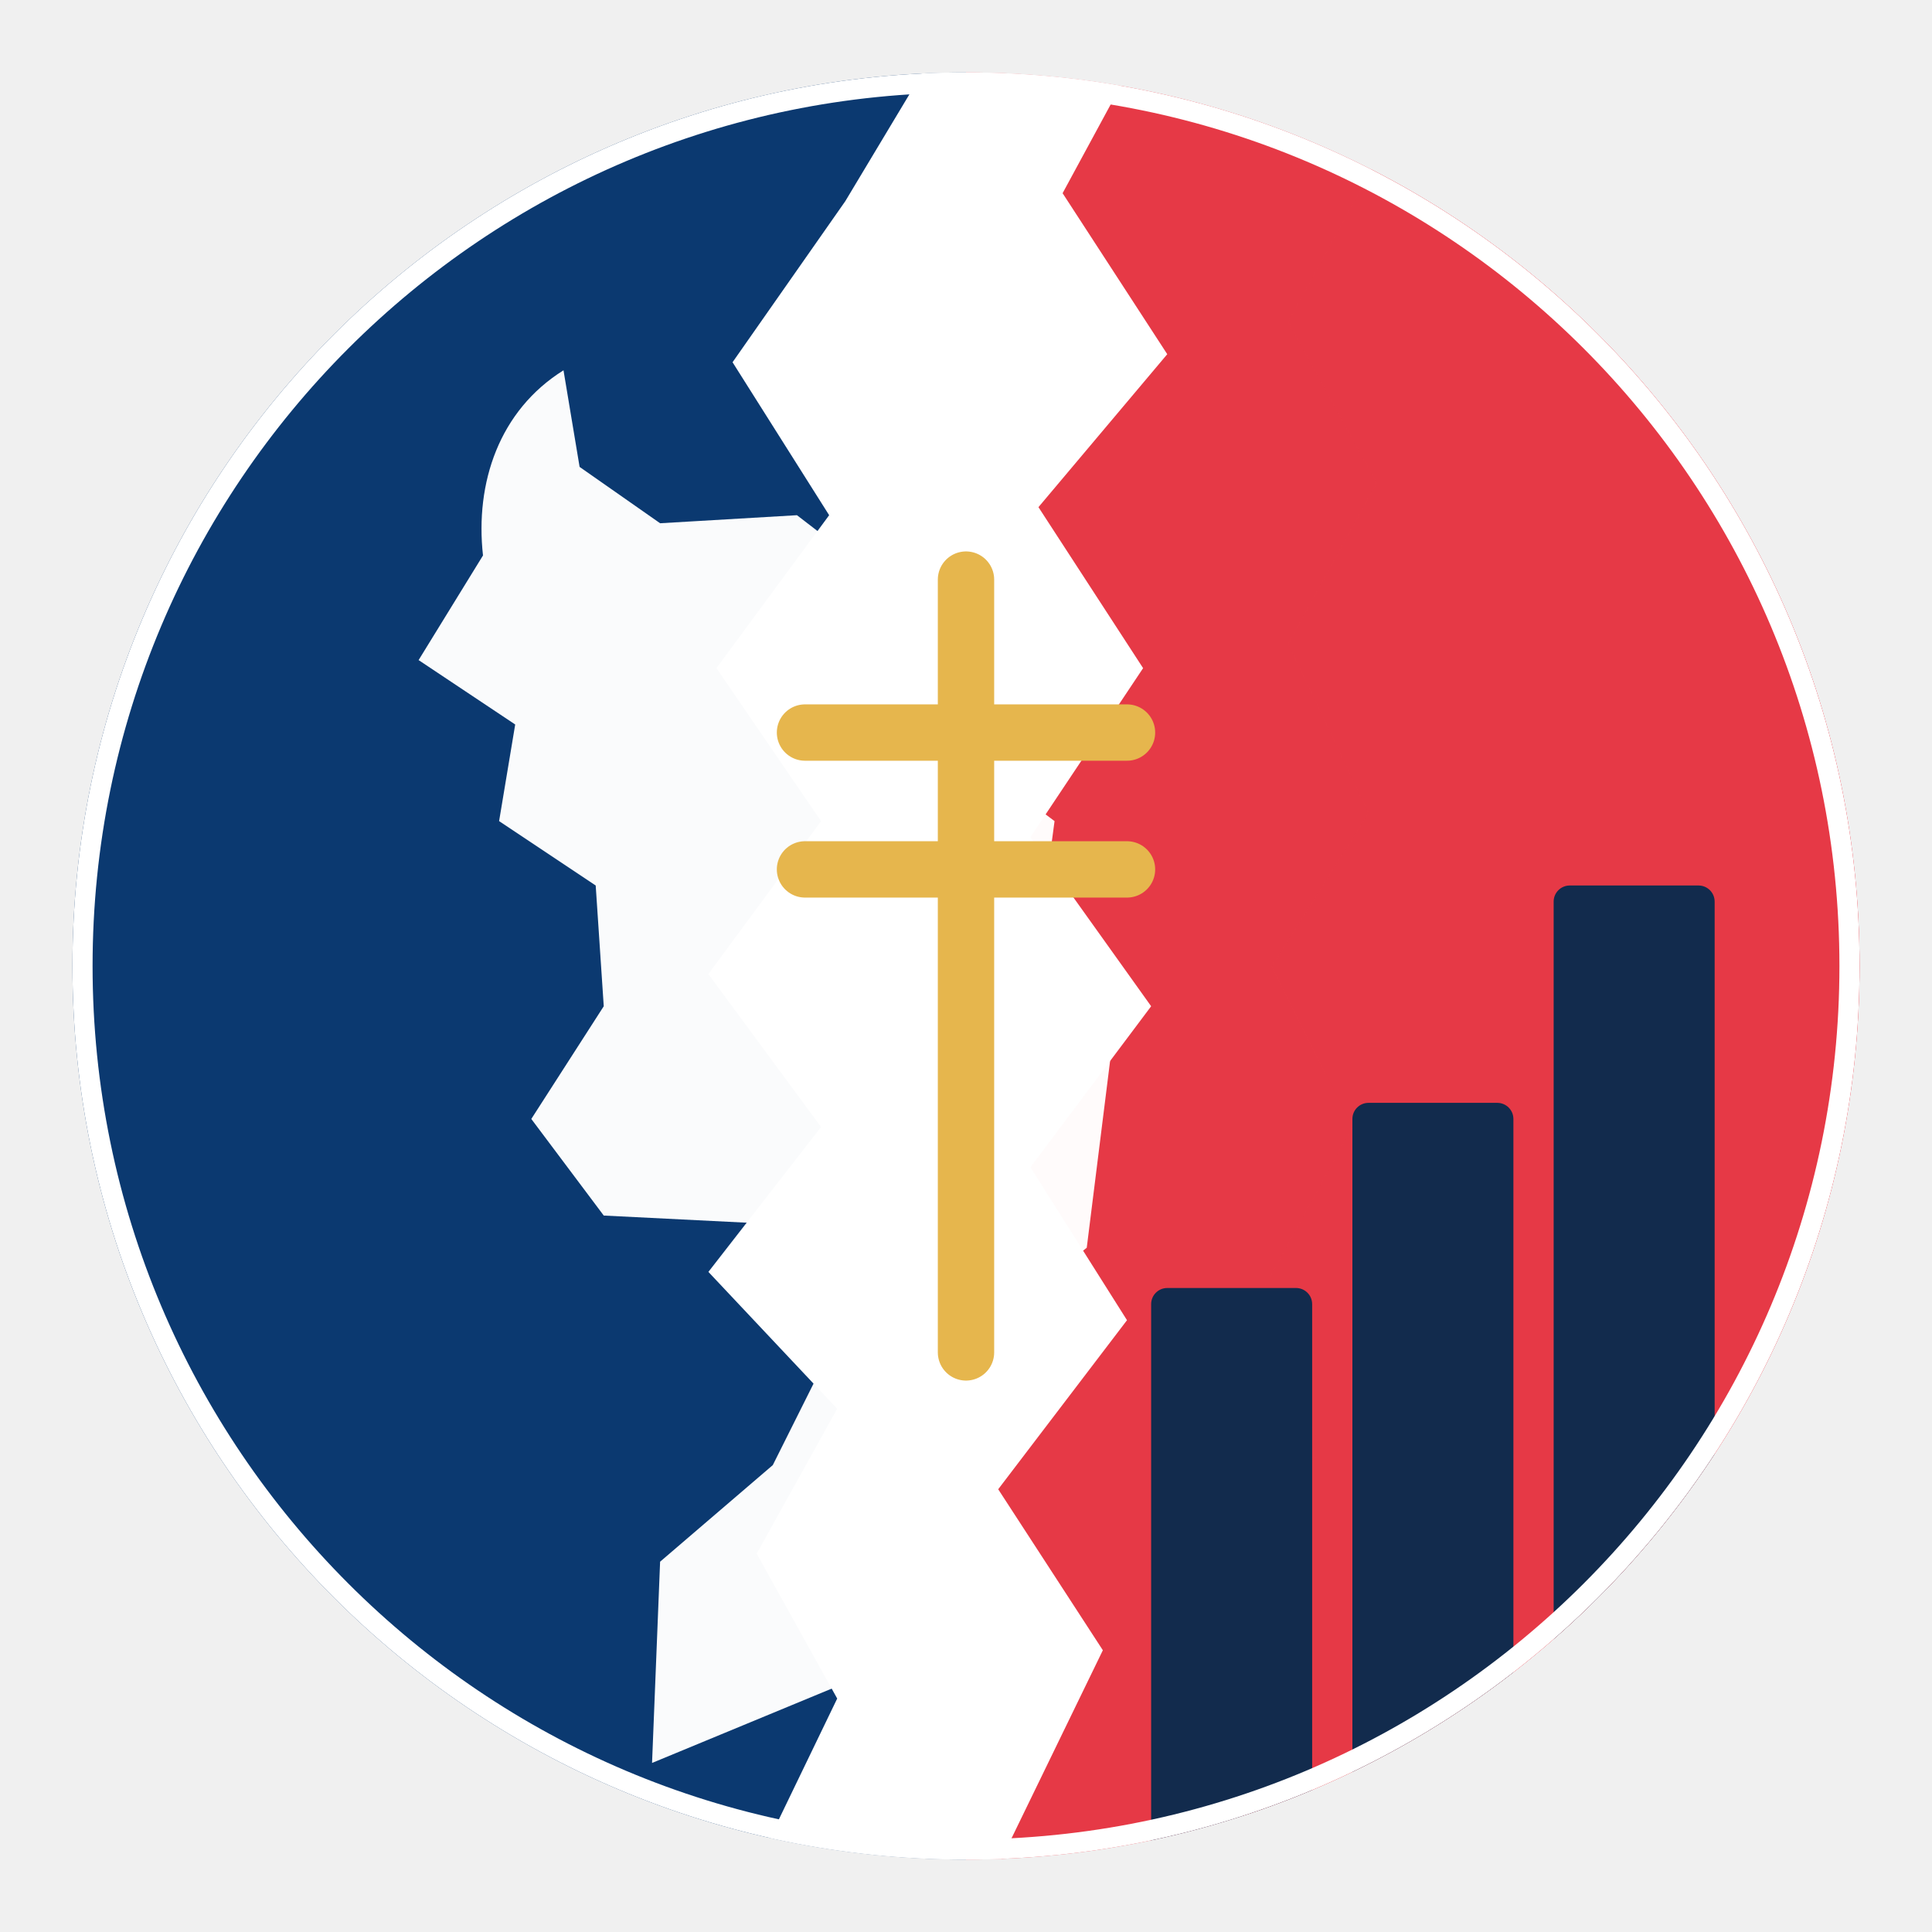
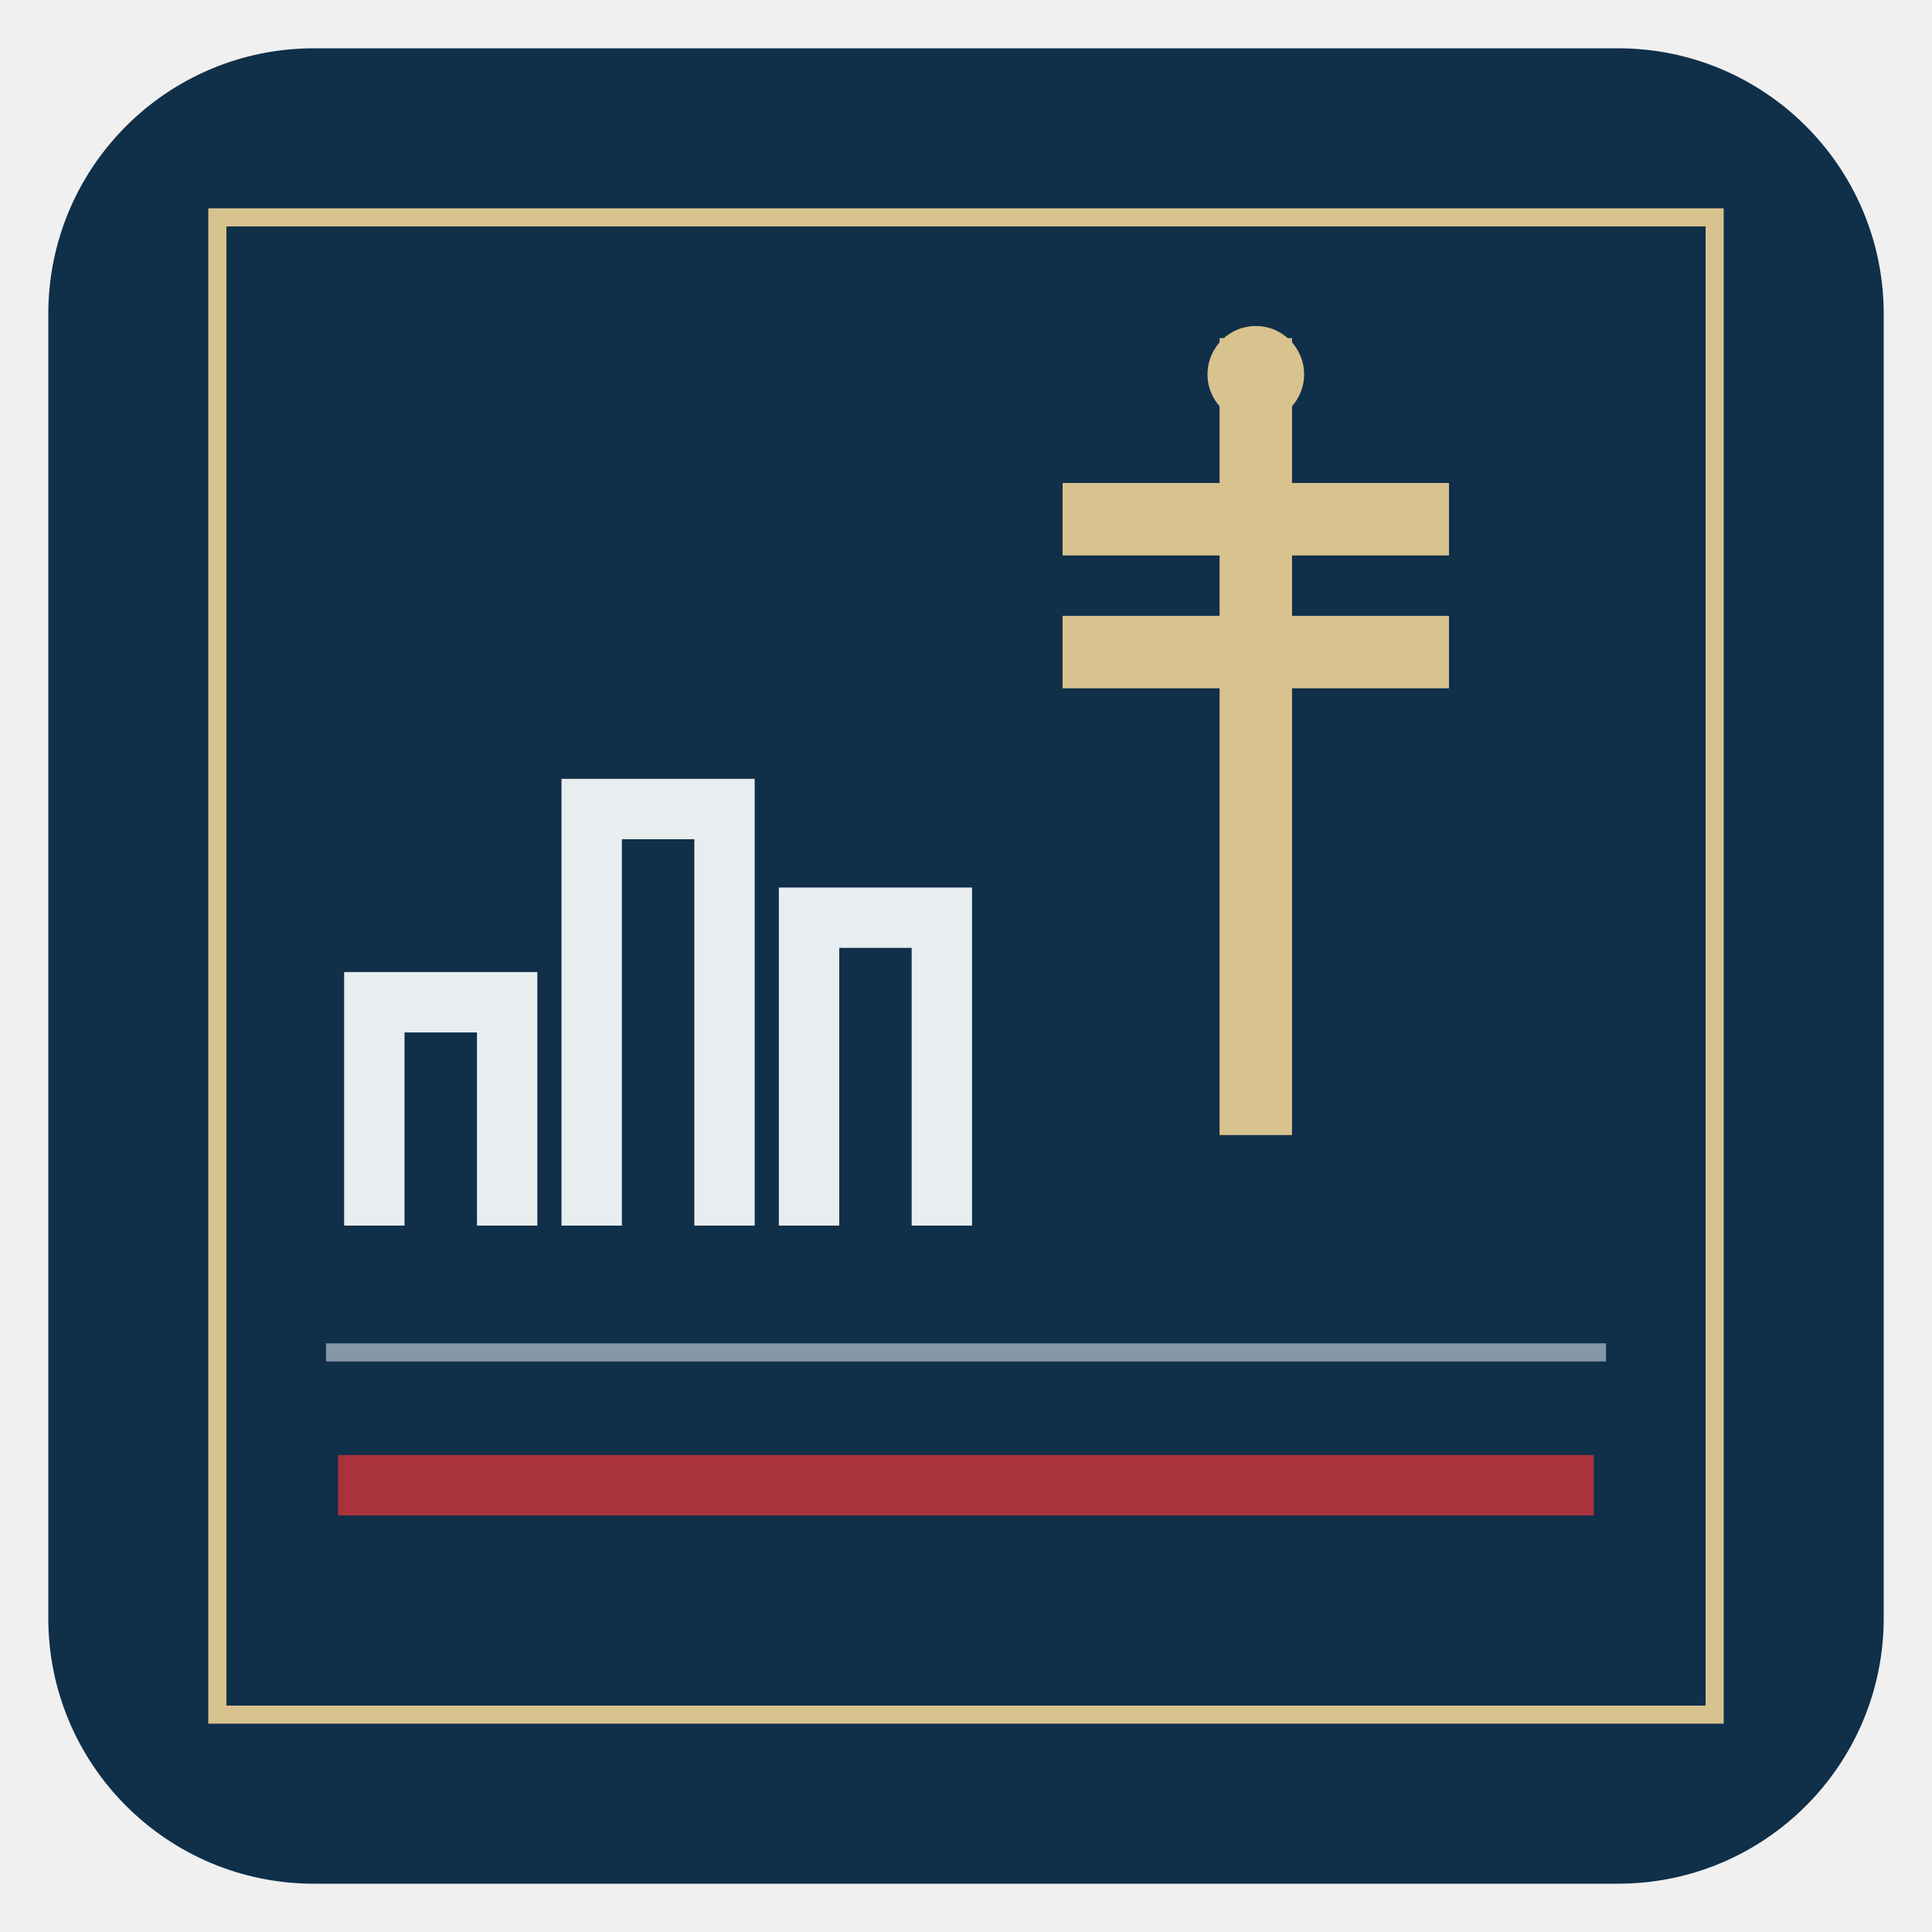
- <svg xmlns="http://www.w3.org/2000/svg" viewBox="0 0 240 240" role="img" aria-labelledby="title desc">
-   <defs>
-     <clipPath id="round">
-       <circle cx="120" cy="120" r="111" />
-     </clipPath>
-   </defs>
-   <g clip-path="url(#round)">
-     <rect width="120" height="240" x="0" fill="#0b3970" />
-     <rect width="120" height="240" x="120" fill="#e63946" />
-     <path d="M120 0H145L132 24 145 44 129 63 142 83 128 104 143 125 128 145 140 164 124 185 137 205 120 240H90L104 211 94 193 104 175 88 158 102 140 88 121 102 102 89 83 103 64 91 45 105 25Z" fill="#fff" />
-     <path d="M70 46c-8 5-11 14-10 23l-8 13 12 8-2 12 12 8 1 15-9 14 9 12 20 1 9 14-8 16-14 12-1 25 29-12 11-18-1-22 15-12 3-24-9-14 2-15-12-9-7-19-13-10-17 1-10-7Z" fill="#fff" opacity=".98" />
-     <path d="M145 0H240V240H145L158 220 153 199 164 180 157 160 168 140 158 120 170 101 160 80 171 60 160 40 171 20Z" fill="#e63946" opacity=".92" />
-     <g fill="#092b4d" opacity=".96">
-       <rect x="143" y="160" width="20" height="71" rx="2" />
-       <rect x="168" y="137" width="20" height="94" rx="2" />
-       <rect x="193" y="110" width="20" height="121" rx="2" />
-     </g>
-     <g stroke="#e6b64d" stroke-width="7" stroke-linecap="round" fill="none">
-       <path d="M120 72V168" />
-       <path d="M100 91H140" />
-       <path d="M100 108H140" />
-     </g>
-     <circle cx="120" cy="120" r="111" fill="none" stroke="#fff" stroke-width="5" />
+ <svg xmlns="http://www.w3.org/2000/svg" viewBox="0 0 160 160" role="img" aria-labelledby="title desc">
+   <rect x="4" y="4" width="152" height="152" rx="22" fill="#102f49" />
+   <path d="M18 18H142V142H18Z" fill="none" stroke="#d8c28e" stroke-width="1.5" />
+   <path d="M27 112H133" stroke="#e8edf0" stroke-width="1.5" opacity=".55" />
+   <g fill="none" stroke="#e8edf0" stroke-width="5" stroke-linecap="square">
+     <path d="M31 99V83H42V99M49 99V67H60V99M67 99V76H78V99" />
  </g>
+   <g stroke="#d8c28e" stroke-width="6" stroke-linecap="square" fill="none">
+     <path d="M104 31V91M91 43H117M91 54H117" />
+   </g>
+   <path d="M28 123H132" stroke="#a9323b" stroke-width="5" />
+   <circle cx="104" cy="31" r="4" fill="#d8c28e" />
</svg>
